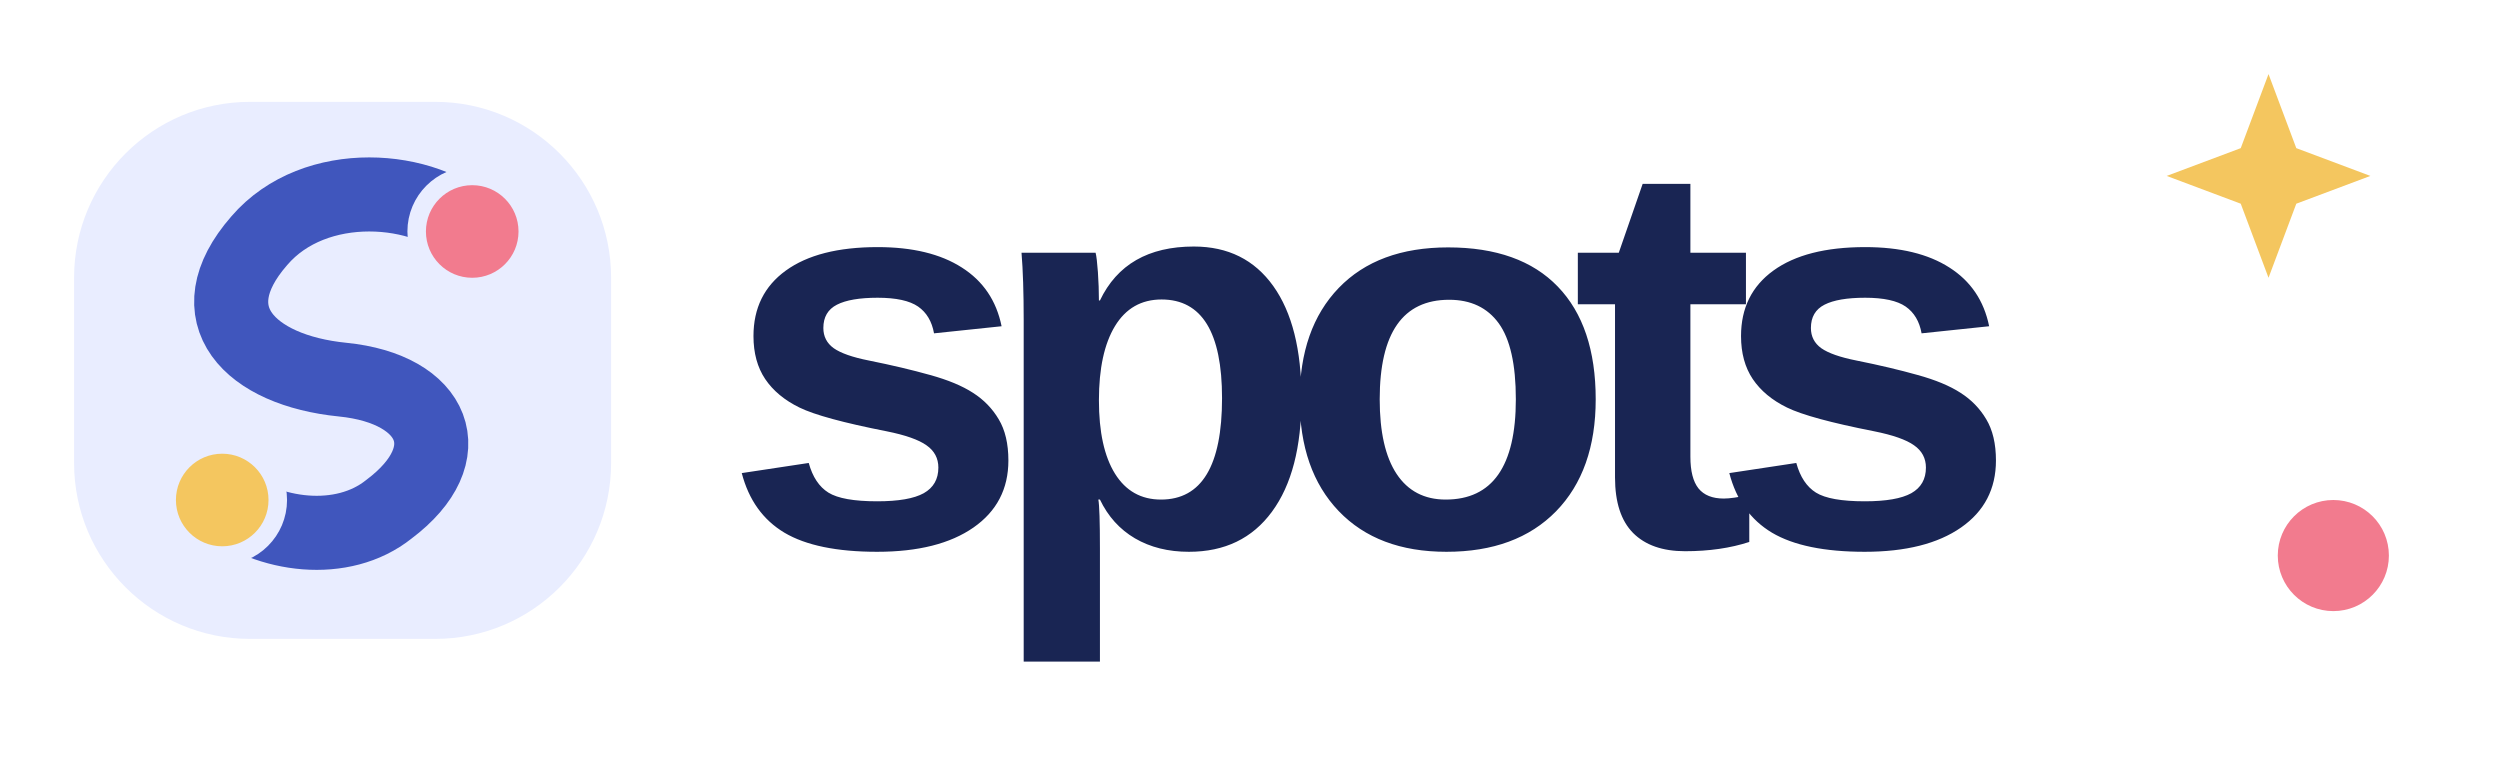
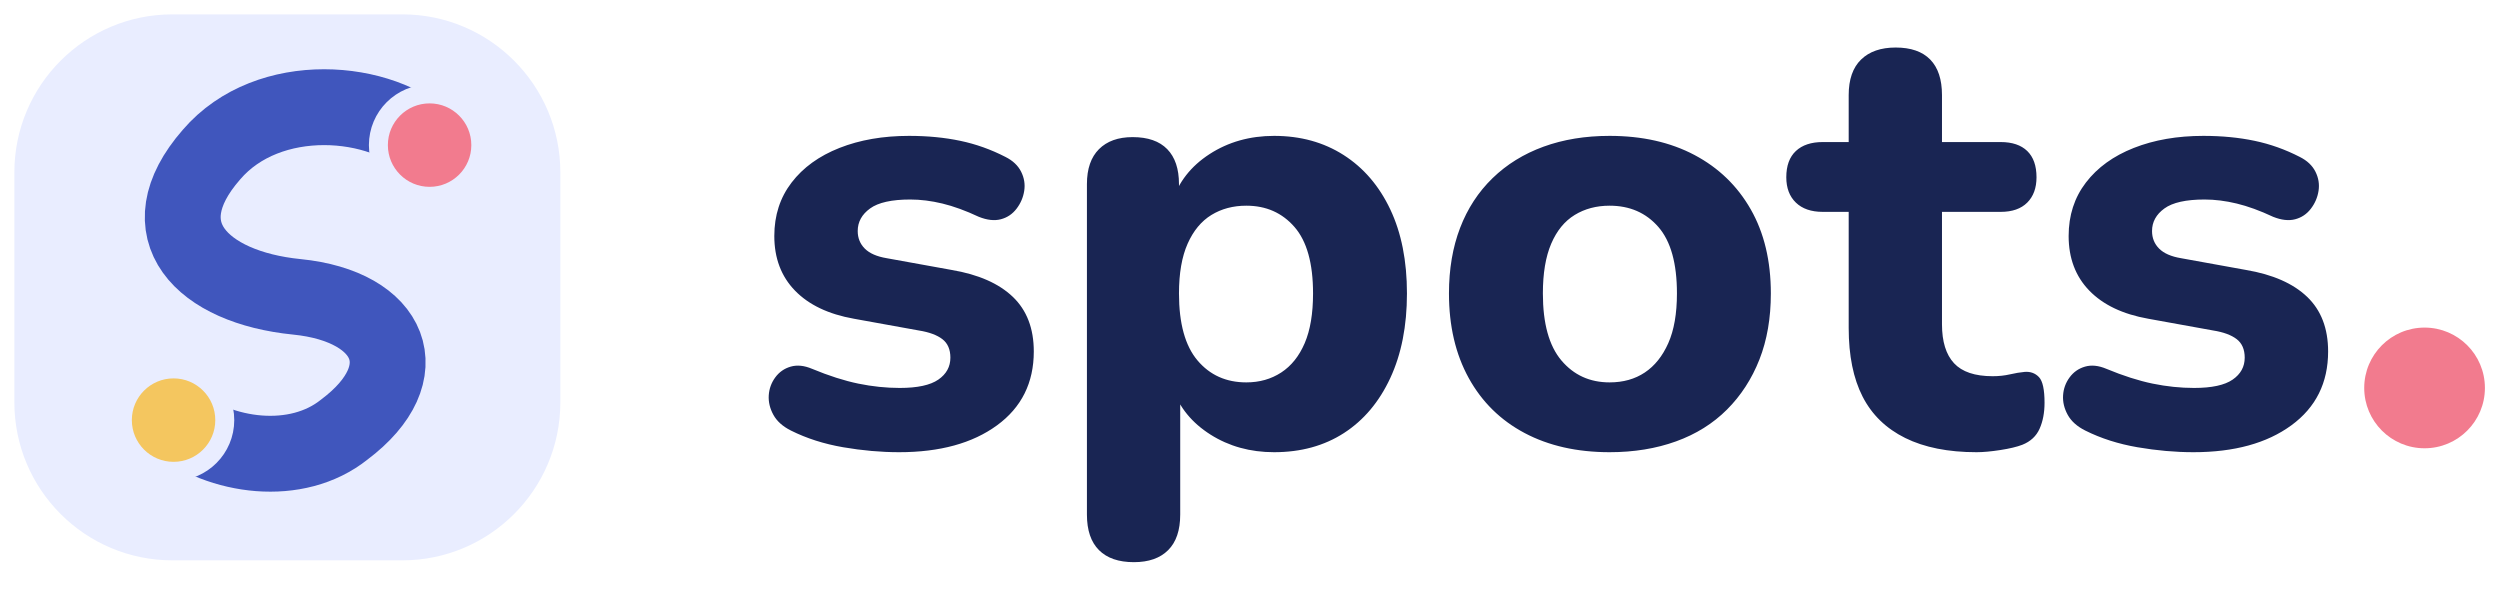
- <svg xmlns="http://www.w3.org/2000/svg" viewBox="0 0 270 82" fill="none" role="img" aria-label="Spots">
-   <rect x="8" y="11" width="58" height="58" rx="19" fill="#E9EDFF" />
-   <path d="M51 25c-5-5-17-6-23 1-7 8-1 14 9 15 10 1 13 8 5 14-5 4-13 3-18-1" stroke="#4056BD" stroke-width="8" stroke-linecap="round" stroke-linejoin="round" />
-   <circle cx="51" cy="25" r="6" fill="#F27B8E" stroke="#E9EDFF" stroke-width="2" />
-   <circle cx="24" cy="54" r="6" fill="#F4C65F" stroke="#E9EDFF" stroke-width="2" />
-   <text x="78" y="59" fill="#192553" font-family="Nunito, Arial Rounded MT Bold, Arial, sans-serif" font-size="60" font-weight="900" letter-spacing="-5">spots</text>
-   <path d="m245 8 3 8 8 3-8 3-3 8-3-8-8-3 8-3 3-8Z" fill="#F4C65F" />
-   <circle cx="252" cy="60" r="6" fill="#F27B8E" />
+ <svg xmlns="http://www.w3.org/2000/svg" viewBox="0 0 348 82" fill="none" role="img" aria-label="Spots">
+   <rect x="2" y="2" width="76" height="76" rx="22" fill="#E9EDFF" />
+   <g transform="translate(40 40) scale(1.32) translate(-40 -40)">
+     <path d="M51 25c-5-5-17-6-23 1-7 8-1 14 9 15 10 1 13 8 5 14-5 4-13 3-18-1" stroke="#4056BD" stroke-width="8" stroke-linecap="round" stroke-linejoin="round" transform="translate(4 0)" />
+     <circle cx="55" cy="25" r="5.4" fill="#F27B8E" stroke="#E9EDFF" stroke-width="2" />
+     <circle cx="28" cy="54" r="5.4" fill="#F4C65F" stroke="#E9EDFF" stroke-width="2" />
+   </g>
+   <path d="M125.156 62.946Q121.372 62.946 117.373 62.258Q113.374 61.57 110.106 59.936Q108.386 59.076 107.655 57.743Q106.924 56.41 107.01 55.034Q107.096 53.658 107.913 52.54Q108.73 51.422 110.063 51.035Q111.396 50.648 113.03 51.336Q116.556 52.798 119.48 53.4Q122.404 54.002 125.242 54.002Q128.94 54.002 130.617 52.841Q132.294 51.68 132.294 49.788Q132.294 48.068 131.176 47.208Q130.058 46.348 127.908 46.004L118.878 44.37Q113.546 43.424 110.665 40.457Q107.784 37.49 107.784 32.846Q107.784 28.546 110.192 25.407Q112.6 22.268 116.857 20.591Q121.114 18.914 126.532 18.914Q130.402 18.914 133.67 19.602Q136.938 20.29 139.948 21.838Q141.496 22.612 142.141 23.902Q142.786 25.192 142.571 26.568Q142.356 27.944 141.496 29.062Q140.636 30.18 139.303 30.524Q137.97 30.868 136.25 30.18Q133.498 28.89 131.176 28.331Q128.854 27.772 126.704 27.772Q122.834 27.772 121.114 29.019Q119.394 30.266 119.394 32.158Q119.394 33.62 120.383 34.609Q121.372 35.598 123.436 35.942L132.466 37.576Q138.056 38.522 140.98 41.317Q143.904 44.112 143.904 48.928Q143.904 55.464 138.787 59.205Q133.67 62.946 125.156 62.946ZM157.836 78.254Q154.654 78.254 152.977 76.577Q151.3 74.9 151.3 71.632V25.622Q151.3 22.44 152.977 20.763Q154.654 19.086 157.664 19.086Q160.846 19.086 162.48 20.763Q164.114 22.44 164.114 25.622V31.47L163.168 28.116Q164.458 23.988 168.371 21.451Q172.284 18.914 177.358 18.914Q182.862 18.914 187.033 21.58Q191.204 24.246 193.526 29.148Q195.848 34.05 195.848 40.844Q195.848 47.638 193.526 52.626Q191.204 57.614 187.076 60.28Q182.948 62.946 177.358 62.946Q172.37 62.946 168.5 60.495Q164.63 58.044 163.254 54.088H164.286V71.632Q164.286 74.9 162.609 76.577Q160.932 78.254 157.836 78.254ZM173.488 53.228Q176.24 53.228 178.347 51.852Q180.454 50.476 181.615 47.767Q182.776 45.058 182.776 40.844Q182.776 34.566 180.196 31.599Q177.616 28.632 173.488 28.632Q170.736 28.632 168.629 29.922Q166.522 31.212 165.318 33.921Q164.114 36.63 164.114 40.844Q164.114 47.122 166.694 50.175Q169.274 53.228 173.488 53.228ZM224.056 62.946Q217.262 62.946 212.231 60.28Q207.2 57.614 204.448 52.626Q201.696 47.638 201.696 40.844Q201.696 35.77 203.244 31.728Q204.792 27.686 207.759 24.805Q210.726 21.924 214.854 20.419Q218.982 18.914 224.056 18.914Q230.85 18.914 235.881 21.58Q240.912 24.246 243.707 29.148Q246.502 34.05 246.502 40.844Q246.502 46.004 244.911 50.046Q243.32 54.088 240.396 57.012Q237.472 59.936 233.301 61.441Q229.13 62.946 224.056 62.946ZM224.056 53.228Q226.894 53.228 228.958 51.852Q231.022 50.476 232.226 47.767Q233.43 45.058 233.43 40.844Q233.43 34.566 230.85 31.599Q228.27 28.632 224.056 28.632Q221.304 28.632 219.197 29.922Q217.09 31.212 215.929 33.921Q214.768 36.63 214.768 40.844Q214.768 47.122 217.348 50.175Q219.928 53.228 224.056 53.228ZM275.14 62.946Q269.206 62.946 265.207 60.968Q261.208 58.99 259.273 55.206Q257.338 51.422 257.338 45.66V29.492H253.726Q251.318 29.492 249.985 28.202Q248.652 26.912 248.652 24.676Q248.652 22.268 249.985 21.021Q251.318 19.774 253.726 19.774H257.338V13.238Q257.338 9.97 259.058 8.293Q260.778 6.616 263.874 6.616Q267.056 6.616 268.69 8.293Q270.324 9.97 270.324 13.238V19.774H278.494Q280.902 19.774 282.192 21.021Q283.482 22.268 283.482 24.676Q283.482 26.912 282.192 28.202Q280.902 29.492 278.494 29.492H270.324V45.144Q270.324 48.756 272.001 50.562Q273.678 52.368 277.376 52.368Q278.666 52.368 279.784 52.11Q280.902 51.852 281.848 51.766Q283.052 51.68 283.826 52.497Q284.6 53.314 284.6 56.066Q284.6 58.13 283.912 59.678Q283.224 61.226 281.504 61.914Q280.386 62.344 278.451 62.645Q276.516 62.946 275.14 62.946ZM305.326 62.946Q301.542 62.946 297.543 62.258Q293.544 61.57 290.276 59.936Q288.556 59.076 287.825 57.743Q287.094 56.41 287.18 55.034Q287.266 53.658 288.083 52.54Q288.9 51.422 290.233 51.035Q291.566 50.648 293.2 51.336Q296.726 52.798 299.65 53.4Q302.574 54.002 305.412 54.002Q309.11 54.002 310.787 52.841Q312.464 51.68 312.464 49.788Q312.464 48.068 311.346 47.208Q310.228 46.348 308.078 46.004L299.048 44.37Q293.716 43.424 290.835 40.457Q287.954 37.49 287.954 32.846Q287.954 28.546 290.362 25.407Q292.77 22.268 297.027 20.591Q301.284 18.914 306.702 18.914Q310.572 18.914 313.84 19.602Q317.108 20.29 320.118 21.838Q321.666 22.612 322.311 23.902Q322.956 25.192 322.741 26.568Q322.526 27.944 321.666 29.062Q320.806 30.18 319.473 30.524Q318.14 30.868 316.42 30.18Q313.668 28.89 311.346 28.331Q309.024 27.772 306.874 27.772Q303.004 27.772 301.284 29.019Q299.564 30.266 299.564 32.158Q299.564 33.62 300.553 34.609Q301.542 35.598 303.606 35.942L312.636 37.576Q318.226 38.522 321.15 41.317Q324.074 44.112 324.074 48.928Q324.074 55.464 318.957 59.205Q313.84 62.946 305.326 62.946Z" fill="#192553" />
+   <circle cx="337.5" cy="54" r="8.4" fill="#F27B8E" />
</svg>
